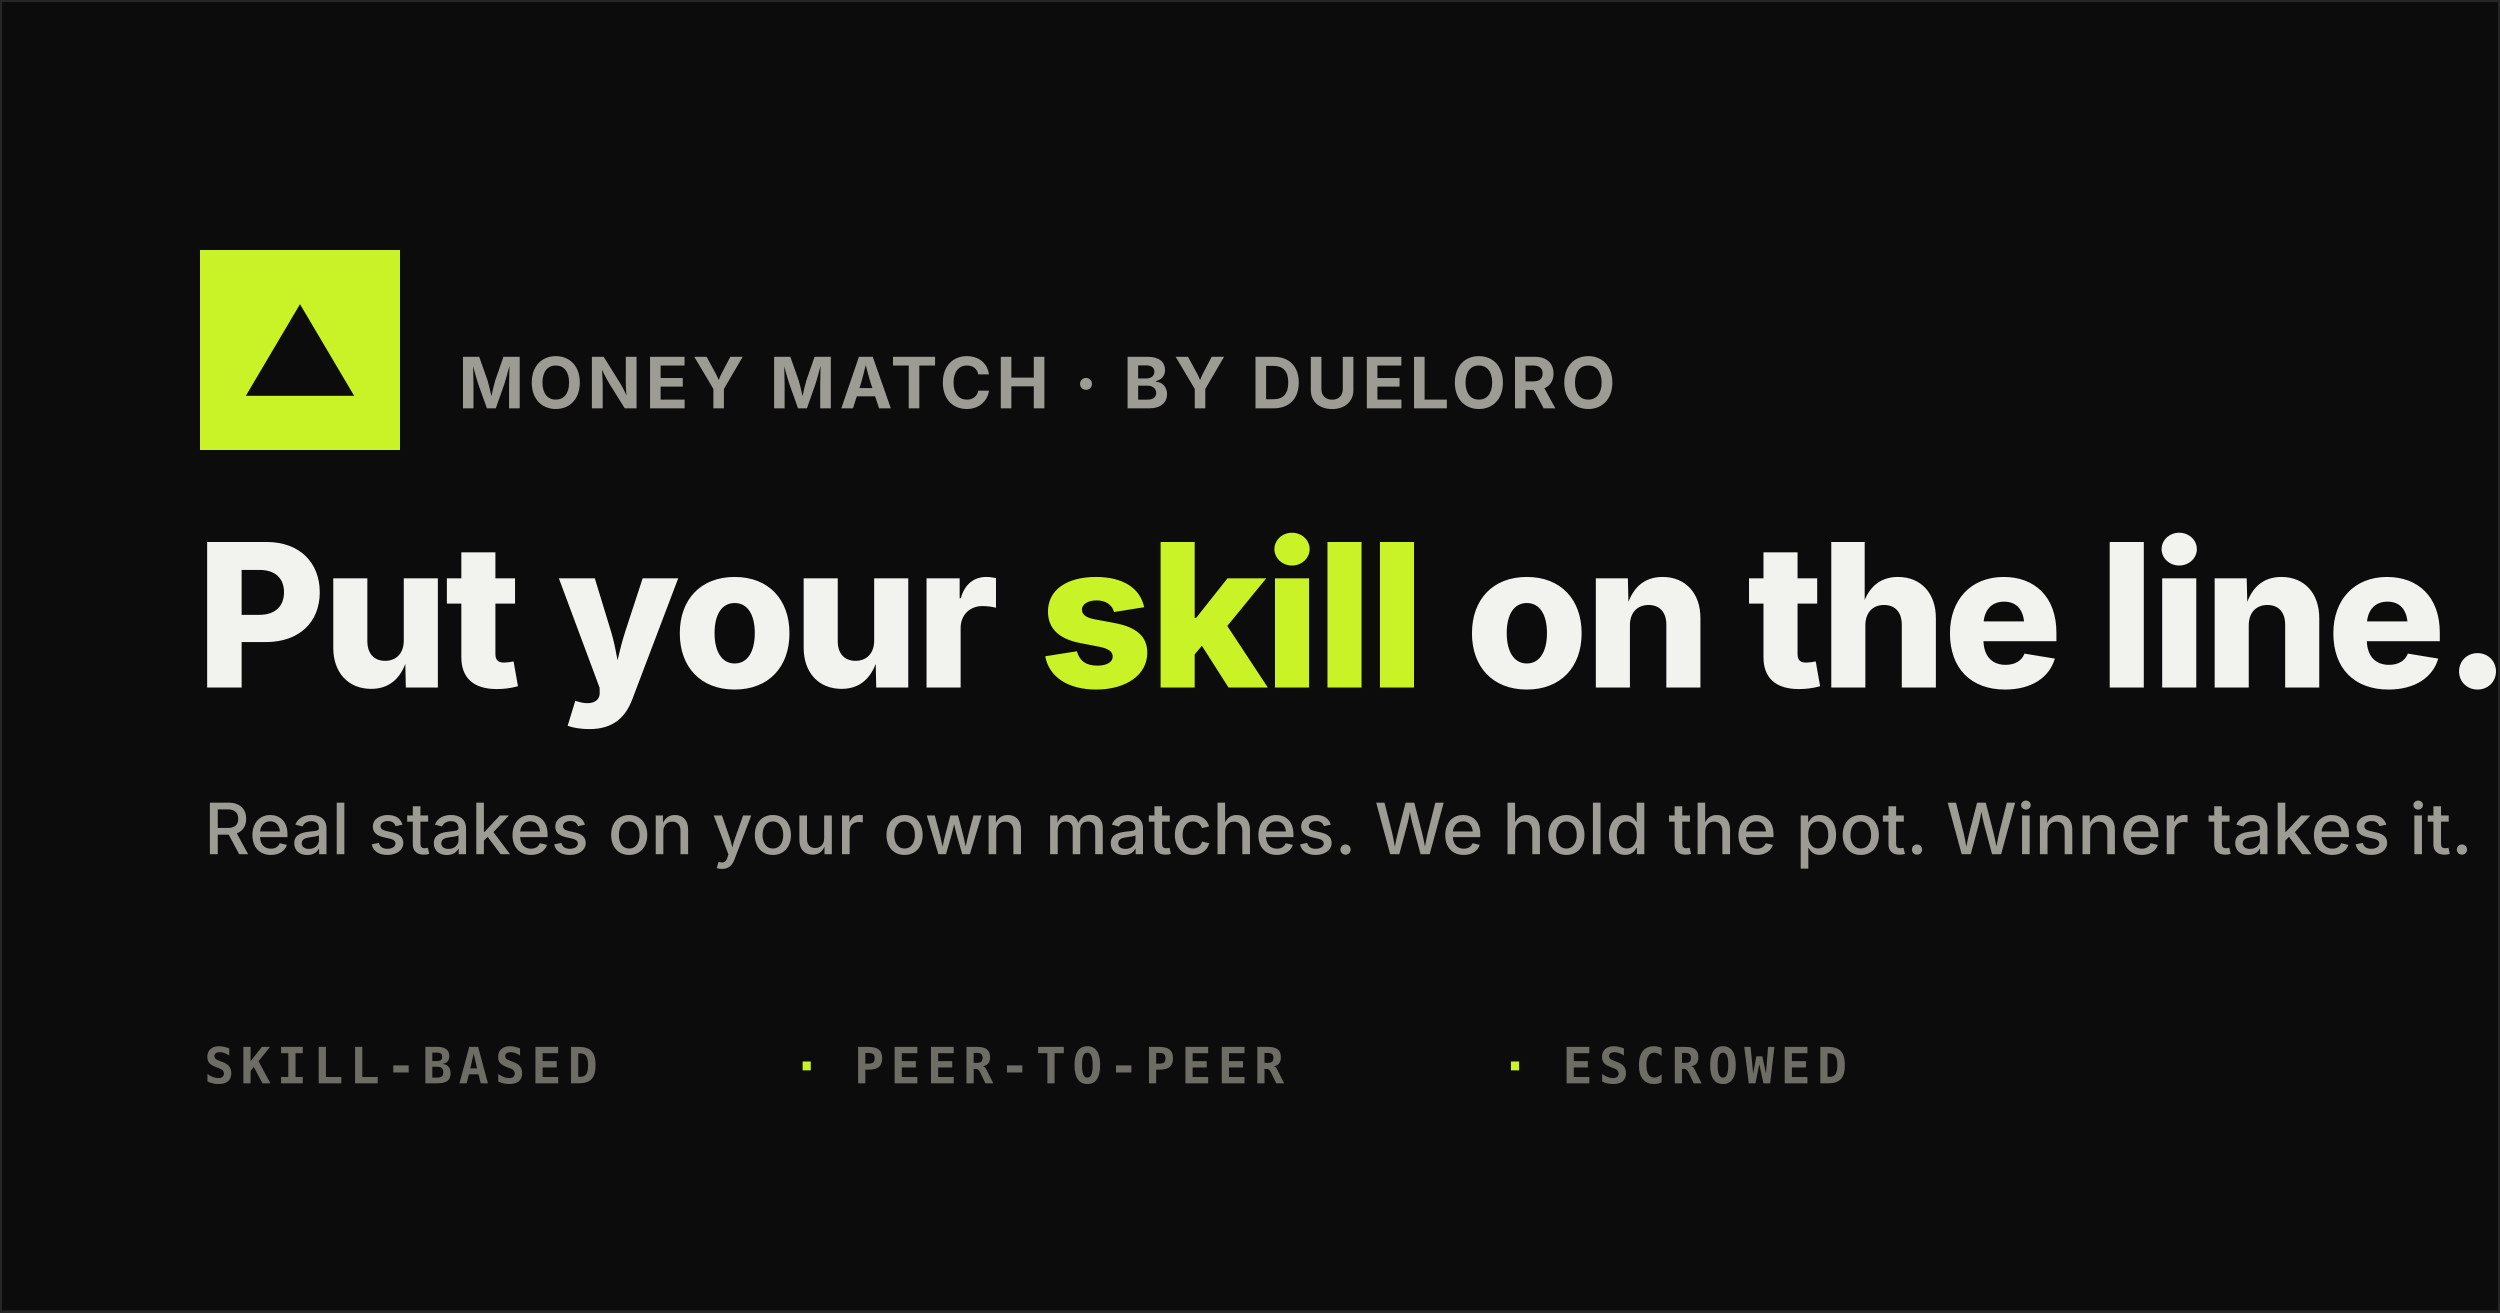
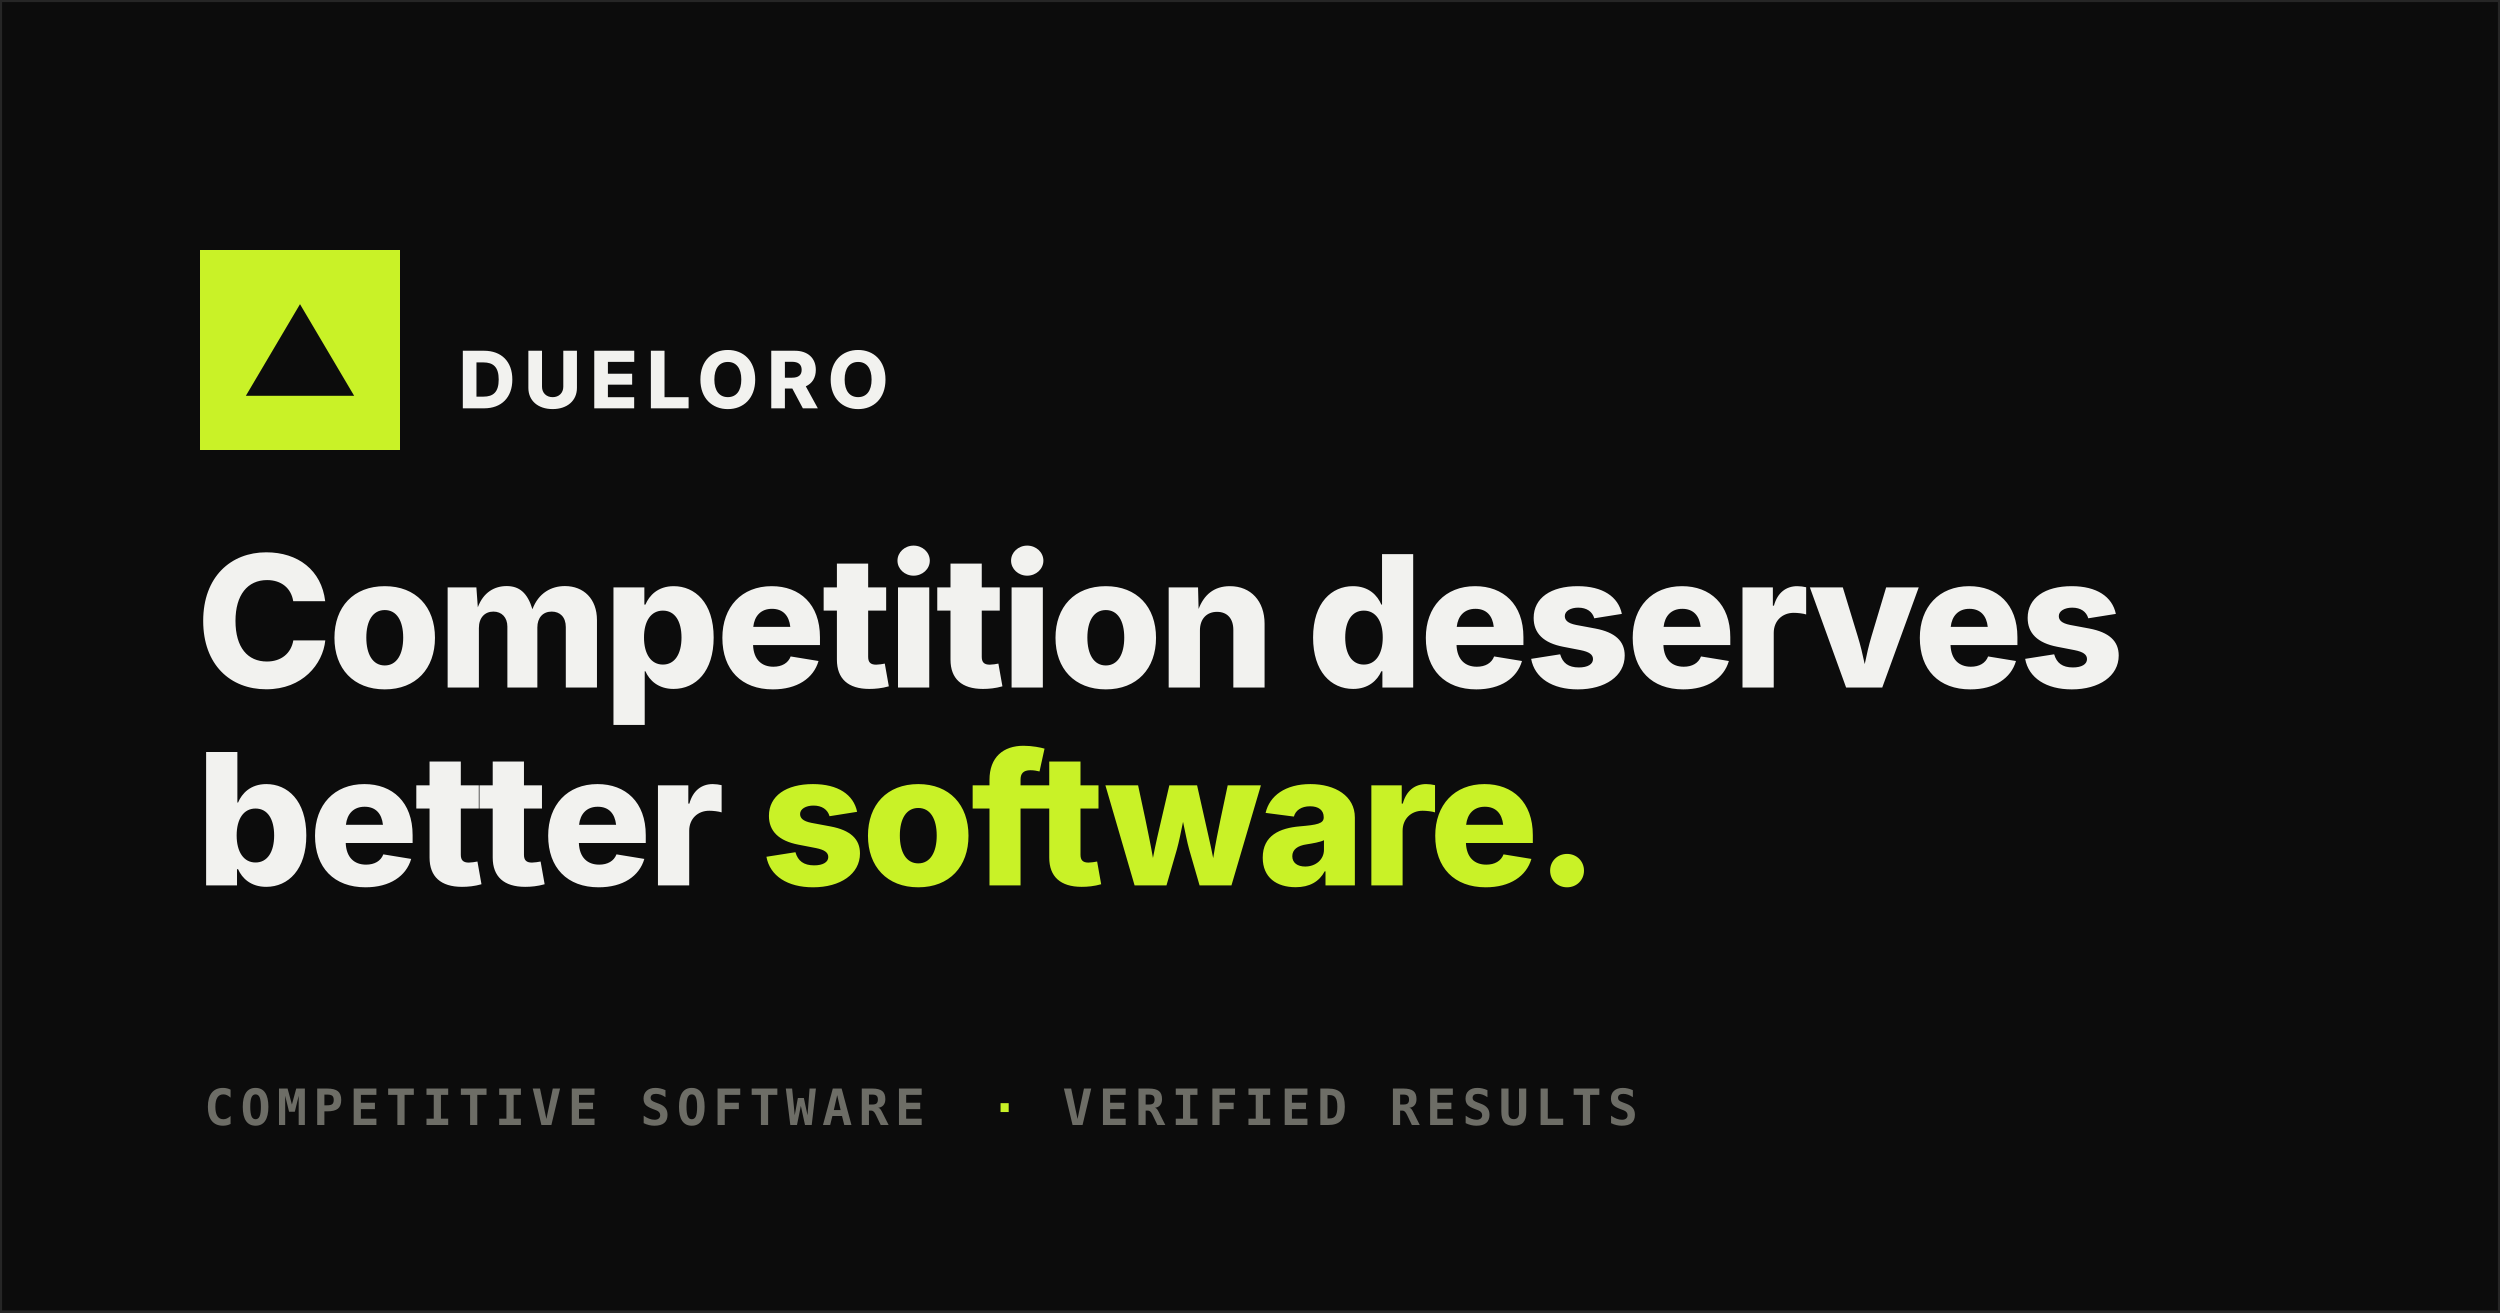
- <svg xmlns="http://www.w3.org/2000/svg" width="1200" height="630" viewBox="0 0 1200 630" role="img" aria-label="Money Match — Put your skill on the line">
+ <svg xmlns="http://www.w3.org/2000/svg" width="1200" height="630" viewBox="0 0 1200 630" role="img" aria-label="Dueloro — Competitive software, verified">
  <rect width="1200" height="630" fill="#0c0c0c" />
  <rect x="0" y="0" width="1200" height="630" fill="none" stroke="#262626" stroke-width="2" />
  <g transform="translate(96,120)">
    <rect width="96" height="96" fill="#c9f227" />
    <path d="M48 26l26 44H22z" fill="#0c0c0c" />
  </g>
-   <text x="220" y="196" font-family="Inter, Arial, sans-serif" font-size="34" font-weight="700" letter-spacing="2" fill="#9c9c94">MONEY MATCH · BY DUELORO</text>
-   <text x="94" y="330" font-family="Inter, Arial, sans-serif" font-size="96" font-weight="800" letter-spacing="-2" fill="#f2f2ef">Put your <tspan fill="#c9f227">skill</tspan> on the line.</text>
-   <text x="98" y="410" font-family="Inter, Arial, sans-serif" font-size="34" font-weight="500" fill="#9c9c94">Real stakes on your own matches. We hold the pot. Winner takes it.</text>
+   <text x="220" y="196" font-family="Inter, Arial, sans-serif" font-size="38" font-weight="800" letter-spacing="4" fill="#f2f2ef">DUELORO</text>
+   <text x="94" y="330" font-family="Inter, Arial, sans-serif" font-size="88" font-weight="800" letter-spacing="-2" fill="#f2f2ef">Competition deserves</text>
+   <text x="94" y="425" font-family="Inter, Arial, sans-serif" font-size="88" font-weight="800" letter-spacing="-2" fill="#f2f2ef">better <tspan fill="#c9f227">software.</tspan>
+   </text>
  <g font-family="'JetBrains Mono', monospace" font-size="24" font-weight="700" letter-spacing="3" fill="#6d6d66">
-     <text x="98" y="520">SKILL-BASED</text>
-     <text x="380" y="520" fill="#c9f227">·</text>
-     <text x="410" y="520">PEER-TO-PEER</text>
-     <text x="720" y="520" fill="#c9f227">·</text>
-     <text x="750" y="520">ESCROWED</text>
+     <text x="98" y="540">COMPETITIVE SOFTWARE</text>
+     <text x="475" y="540" fill="#c9f227">·</text>
+     <text x="510" y="540">VERIFIED RESULTS</text>
  </g>
</svg>
